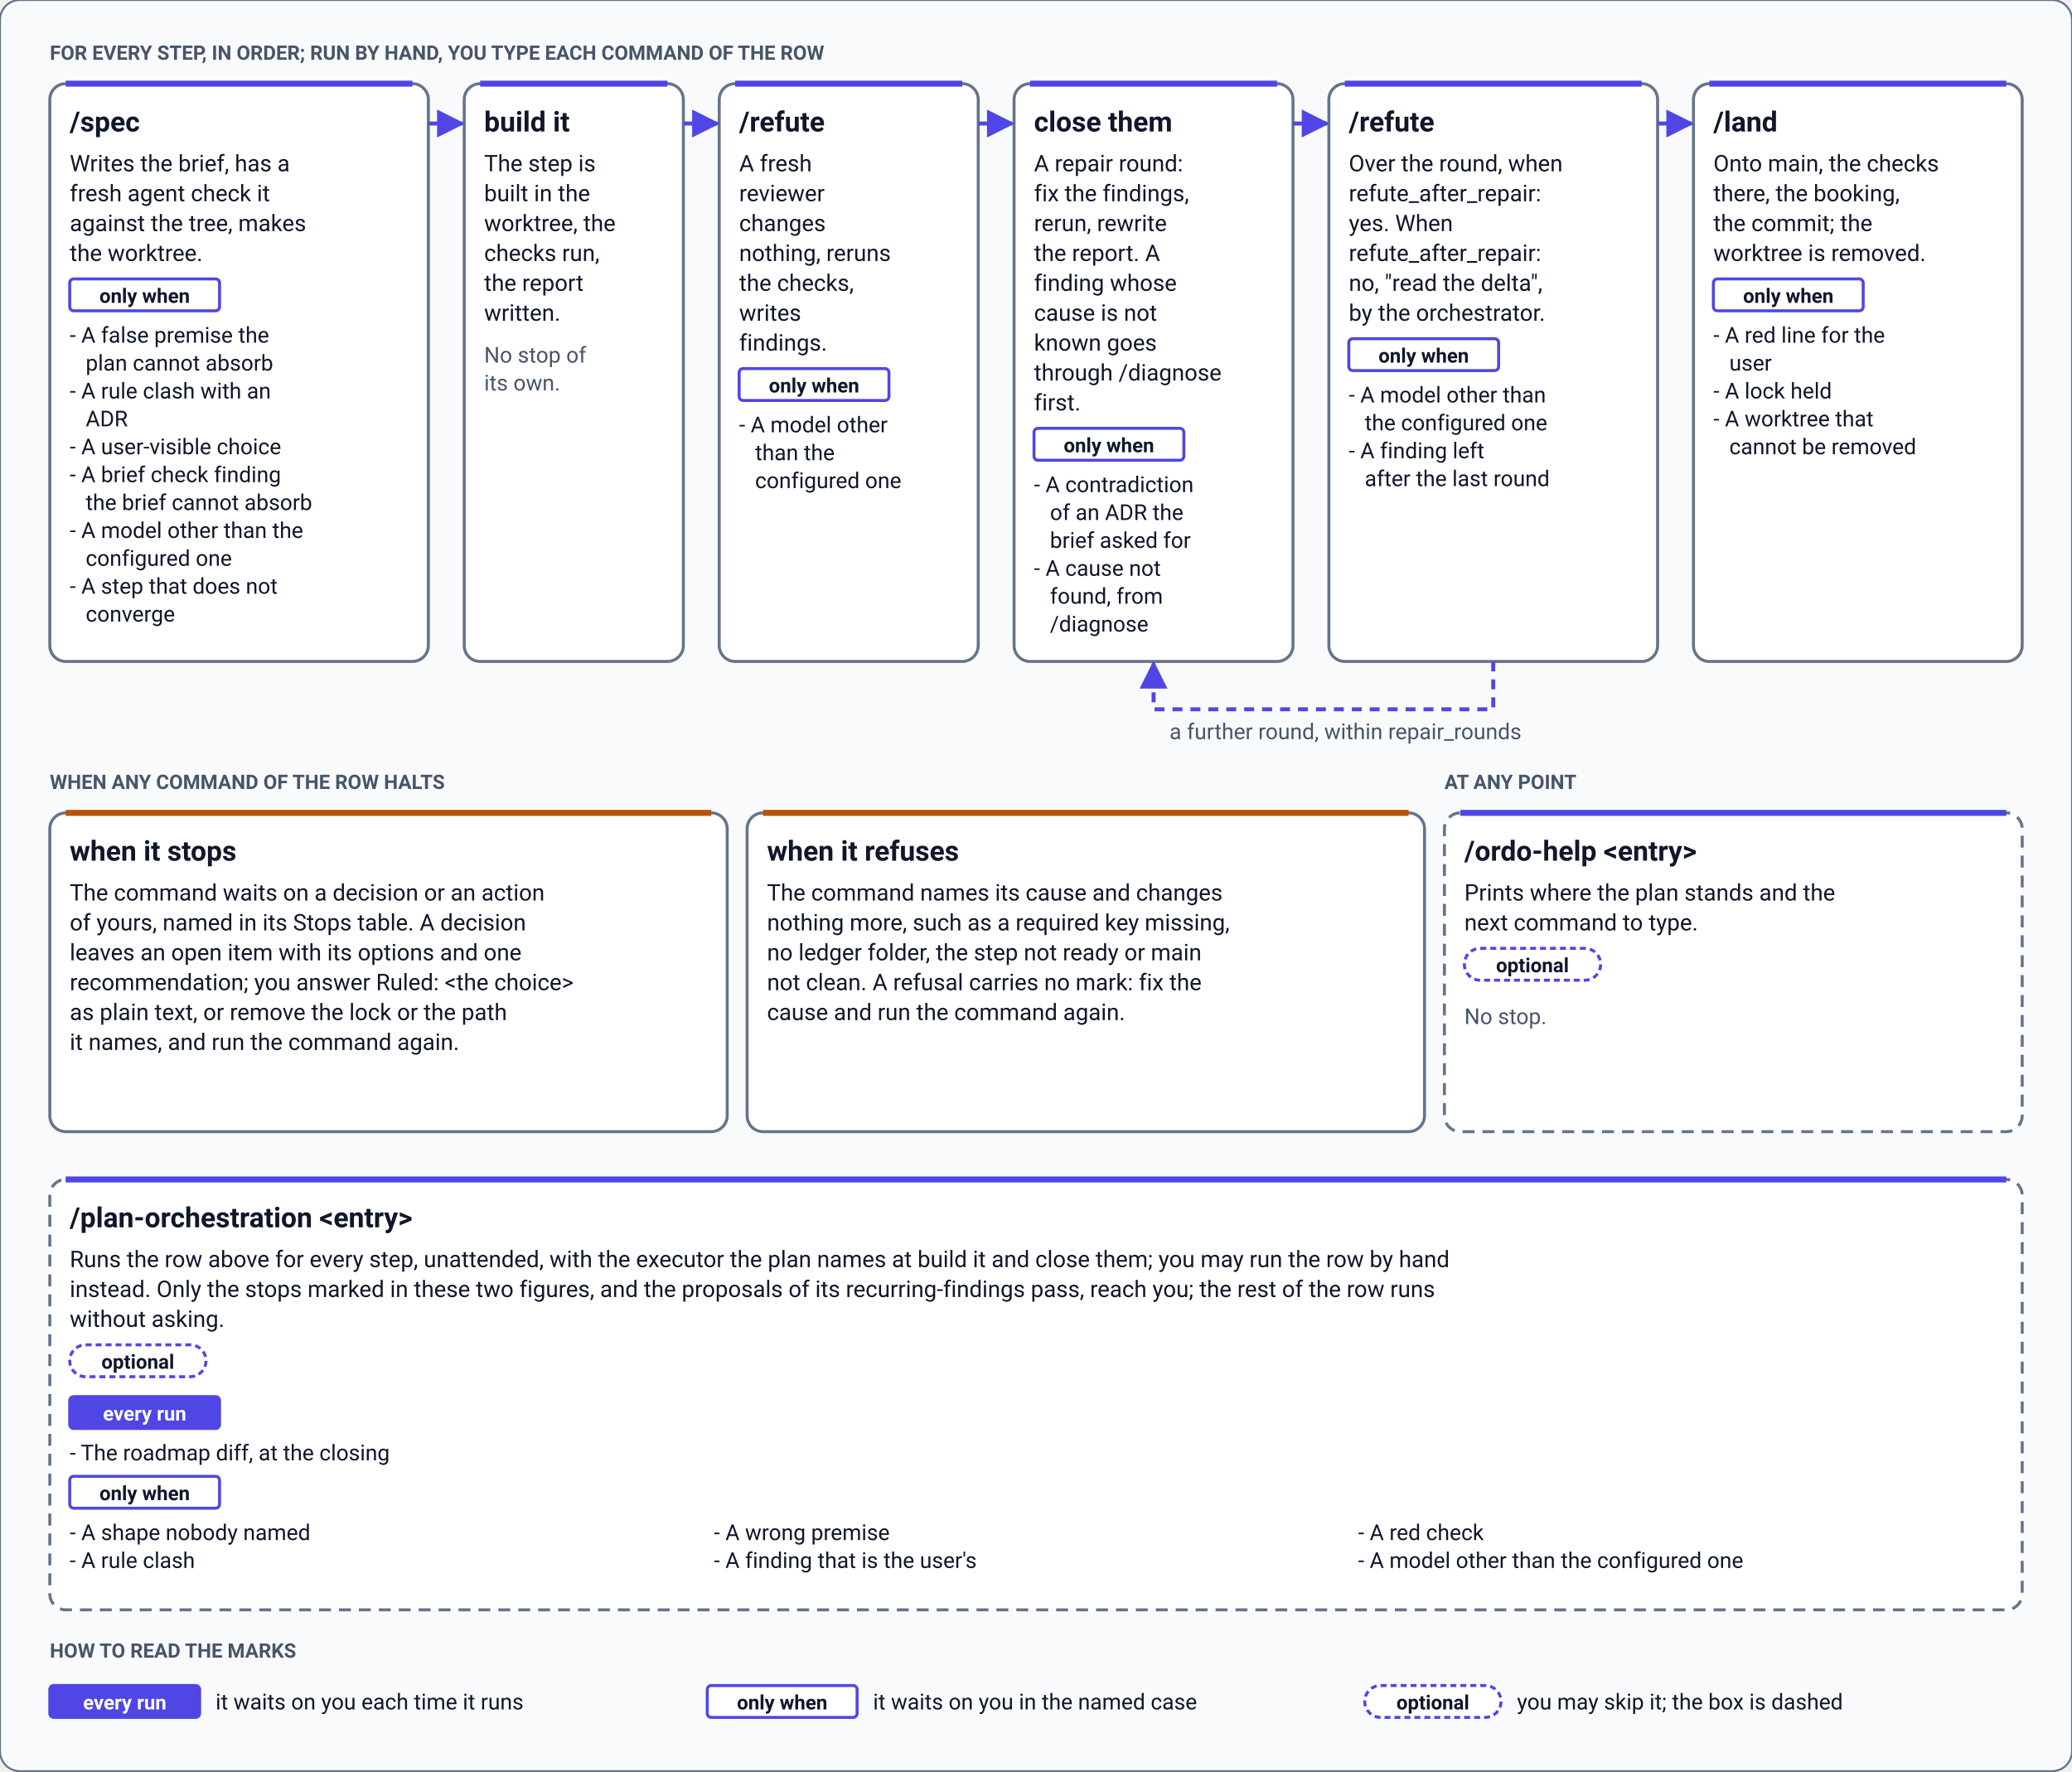
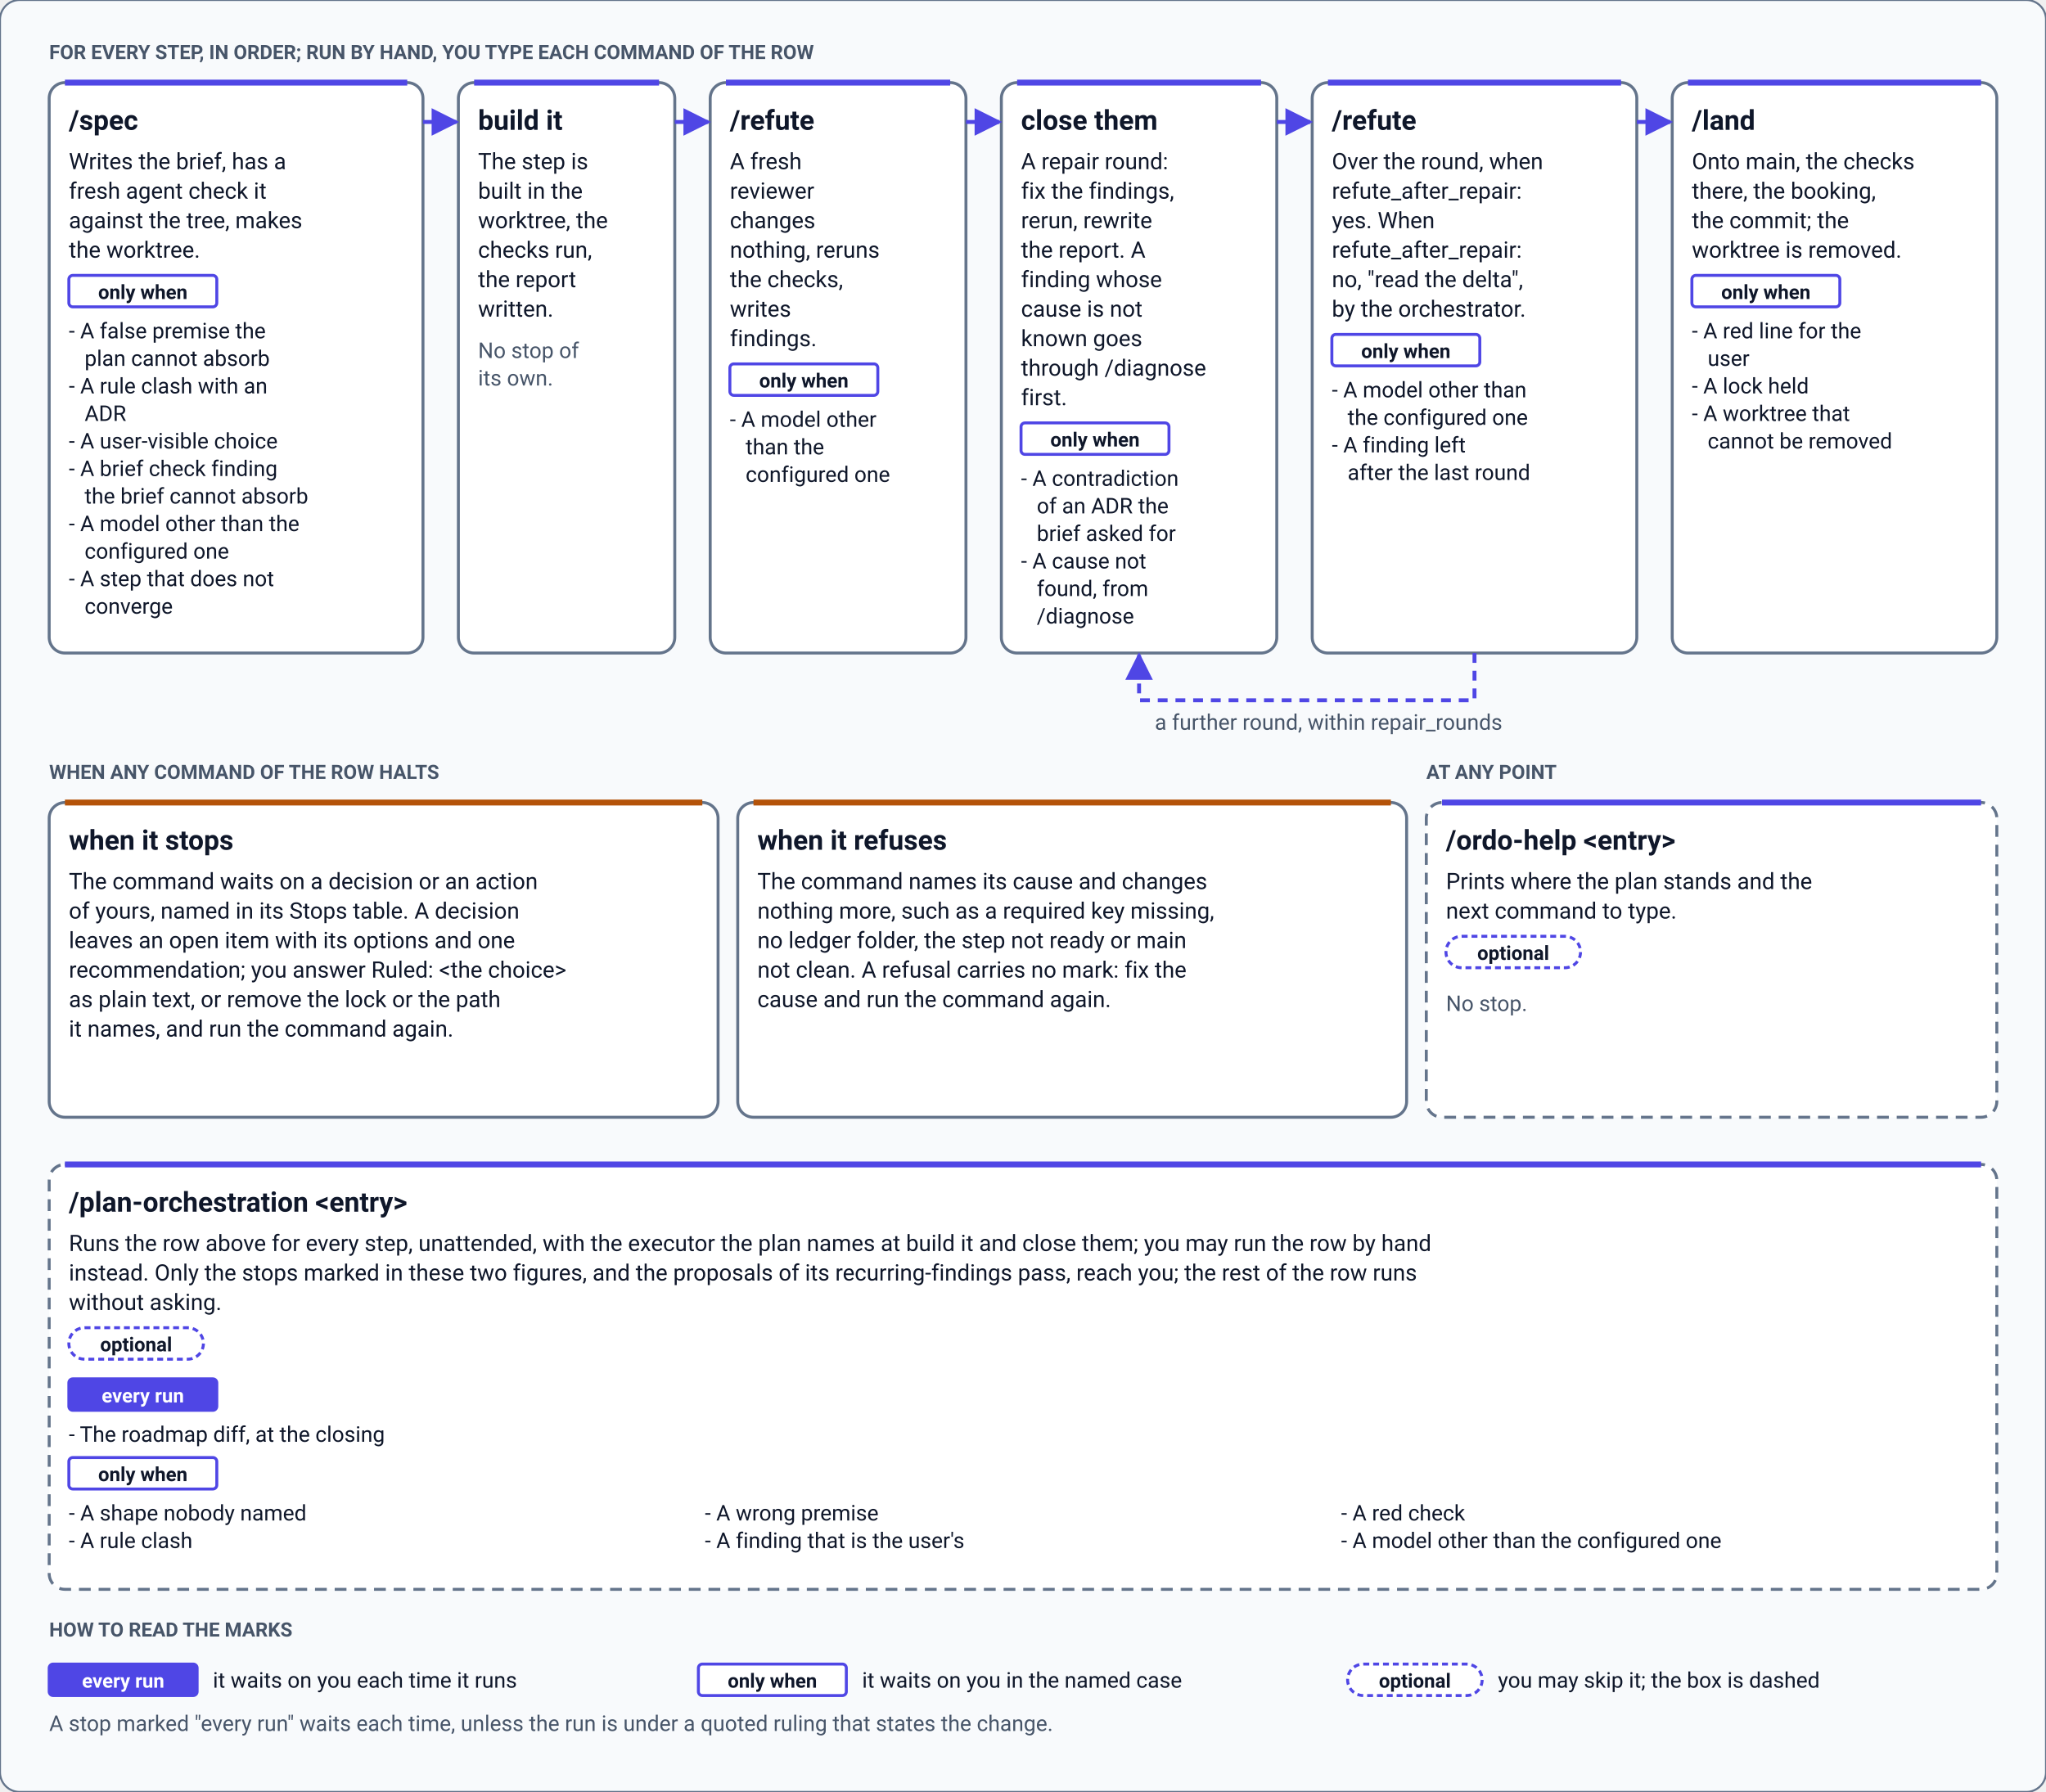
- <svg xmlns="http://www.w3.org/2000/svg" viewBox="0 0 1040 889" width="1040" height="889" role="img" aria-label="The loop of one step as boxes in order: /spec, build it, /refute, close them, which sends a finding whose cause is not known through /diagnose, /refute over the round, and /land, with a return for a further round, a card for when a command stops, a card for when it refuses, the optional /ordo-help card, and the optional /plan-orchestration band. Each box lists the stops where you are asked, marked every run, only when or optional.">
+ <svg xmlns="http://www.w3.org/2000/svg" viewBox="0 0 1040 911" width="1040" height="911" role="img" aria-label="The loop of one step as boxes in order: /spec, build it, /refute, close them, which sends a finding whose cause is not known through /diagnose, /refute over the round, and /land, with a return for a further round, a card for when a command stops, a card for when it refuses, the optional /ordo-help card, and the optional /plan-orchestration band. Each box lists the stops where you are asked, marked every run, only when or optional.">
  <defs>
    <marker id="arrow" viewBox="0 0 10 10" refX="9" refY="5" markerWidth="7" markerHeight="7" orient="auto">
      <path d="M0,0 L10,5 L0,10 z" fill="#4f46e5" />
    </marker>
  </defs>
-   <rect x="0" y="0" width="1040" height="889" rx="10" fill="#f8fafc" stroke="#64748b" />
+   <rect x="0" y="0" width="1040" height="911" rx="10" fill="#f8fafc" stroke="#64748b" />
  <text x="25" y="30" font-family="ui-sans-serif, -apple-system, 'Segoe UI', Roboto, Helvetica, Arial, sans-serif" font-size="10" fill="#475569" font-weight="700" text-anchor="start">FOR EVERY STEP, IN ORDER; RUN BY HAND, YOU TYPE EACH COMMAND OF THE ROW</text>
  <rect x="25" y="42" width="190" height="290" rx="8" fill="#ffffff" stroke="#64748b" stroke-width="1.5" />
  <line x1="33" y1="42" x2="207" y2="42" stroke="#4f46e5" stroke-width="3" />
  <text x="35" y="66" font-family="ui-sans-serif, -apple-system, 'Segoe UI', Roboto, Helvetica, Arial, sans-serif" font-size="14" fill="#0f172a" font-weight="700" text-anchor="start">/spec</text>
  <text x="35" y="86" font-family="ui-sans-serif, -apple-system, 'Segoe UI', Roboto, Helvetica, Arial, sans-serif" font-size="11.5" fill="#0f172a" font-weight="400" text-anchor="start">Writes the brief, has a</text>
  <text x="35" y="101" font-family="ui-sans-serif, -apple-system, 'Segoe UI', Roboto, Helvetica, Arial, sans-serif" font-size="11.5" fill="#0f172a" font-weight="400" text-anchor="start">fresh agent check it</text>
  <text x="35" y="116" font-family="ui-sans-serif, -apple-system, 'Segoe UI', Roboto, Helvetica, Arial, sans-serif" font-size="11.5" fill="#0f172a" font-weight="400" text-anchor="start">against the tree, makes</text>
  <text x="35" y="131" font-family="ui-sans-serif, -apple-system, 'Segoe UI', Roboto, Helvetica, Arial, sans-serif" font-size="11.5" fill="#0f172a" font-weight="400" text-anchor="start">the worktree.</text>
  <rect x="35" y="140" width="75.2" height="16" rx="2" fill="#ffffff" stroke="#4f46e5" stroke-width="1.5" />
  <text x="72.6" y="152" font-family="ui-sans-serif, -apple-system, 'Segoe UI', Roboto, Helvetica, Arial, sans-serif" font-size="10" fill="#0f172a" font-weight="700" text-anchor="middle">only when</text>
  <text x="35" y="172" font-family="ui-sans-serif, -apple-system, 'Segoe UI', Roboto, Helvetica, Arial, sans-serif" font-size="11" fill="#0f172a" font-weight="400" text-anchor="start">- A false premise the</text>
  <text x="43" y="186" font-family="ui-sans-serif, -apple-system, 'Segoe UI', Roboto, Helvetica, Arial, sans-serif" font-size="11" fill="#0f172a" font-weight="400" text-anchor="start">plan cannot absorb</text>
  <text x="35" y="200" font-family="ui-sans-serif, -apple-system, 'Segoe UI', Roboto, Helvetica, Arial, sans-serif" font-size="11" fill="#0f172a" font-weight="400" text-anchor="start">- A rule clash with an</text>
  <text x="43" y="214" font-family="ui-sans-serif, -apple-system, 'Segoe UI', Roboto, Helvetica, Arial, sans-serif" font-size="11" fill="#0f172a" font-weight="400" text-anchor="start">ADR</text>
  <text x="35" y="228" font-family="ui-sans-serif, -apple-system, 'Segoe UI', Roboto, Helvetica, Arial, sans-serif" font-size="11" fill="#0f172a" font-weight="400" text-anchor="start">- A user-visible choice</text>
  <text x="35" y="242" font-family="ui-sans-serif, -apple-system, 'Segoe UI', Roboto, Helvetica, Arial, sans-serif" font-size="11" fill="#0f172a" font-weight="400" text-anchor="start">- A brief check finding</text>
  <text x="43" y="256" font-family="ui-sans-serif, -apple-system, 'Segoe UI', Roboto, Helvetica, Arial, sans-serif" font-size="11" fill="#0f172a" font-weight="400" text-anchor="start">the brief cannot absorb</text>
  <text x="35" y="270" font-family="ui-sans-serif, -apple-system, 'Segoe UI', Roboto, Helvetica, Arial, sans-serif" font-size="11" fill="#0f172a" font-weight="400" text-anchor="start">- A model other than the</text>
  <text x="43" y="284" font-family="ui-sans-serif, -apple-system, 'Segoe UI', Roboto, Helvetica, Arial, sans-serif" font-size="11" fill="#0f172a" font-weight="400" text-anchor="start">configured one</text>
  <text x="35" y="298" font-family="ui-sans-serif, -apple-system, 'Segoe UI', Roboto, Helvetica, Arial, sans-serif" font-size="11" fill="#0f172a" font-weight="400" text-anchor="start">- A step that does not</text>
  <text x="43" y="312" font-family="ui-sans-serif, -apple-system, 'Segoe UI', Roboto, Helvetica, Arial, sans-serif" font-size="11" fill="#0f172a" font-weight="400" text-anchor="start">converge</text>
  <rect x="233" y="42" width="110" height="290" rx="8" fill="#ffffff" stroke="#64748b" stroke-width="1.5" />
  <line x1="241" y1="42" x2="335" y2="42" stroke="#4f46e5" stroke-width="3" />
  <text x="243" y="66" font-family="ui-sans-serif, -apple-system, 'Segoe UI', Roboto, Helvetica, Arial, sans-serif" font-size="14" fill="#0f172a" font-weight="700" text-anchor="start">build it</text>
  <text x="243" y="86" font-family="ui-sans-serif, -apple-system, 'Segoe UI', Roboto, Helvetica, Arial, sans-serif" font-size="11.5" fill="#0f172a" font-weight="400" text-anchor="start">The step is</text>
  <text x="243" y="101" font-family="ui-sans-serif, -apple-system, 'Segoe UI', Roboto, Helvetica, Arial, sans-serif" font-size="11.5" fill="#0f172a" font-weight="400" text-anchor="start">built in the</text>
  <text x="243" y="116" font-family="ui-sans-serif, -apple-system, 'Segoe UI', Roboto, Helvetica, Arial, sans-serif" font-size="11.5" fill="#0f172a" font-weight="400" text-anchor="start">worktree, the</text>
  <text x="243" y="131" font-family="ui-sans-serif, -apple-system, 'Segoe UI', Roboto, Helvetica, Arial, sans-serif" font-size="11.5" fill="#0f172a" font-weight="400" text-anchor="start">checks run,</text>
  <text x="243" y="146" font-family="ui-sans-serif, -apple-system, 'Segoe UI', Roboto, Helvetica, Arial, sans-serif" font-size="11.5" fill="#0f172a" font-weight="400" text-anchor="start">the report</text>
  <text x="243" y="161" font-family="ui-sans-serif, -apple-system, 'Segoe UI', Roboto, Helvetica, Arial, sans-serif" font-size="11.5" fill="#0f172a" font-weight="400" text-anchor="start">written.</text>
  <text x="243" y="182" font-family="ui-sans-serif, -apple-system, 'Segoe UI', Roboto, Helvetica, Arial, sans-serif" font-size="11" fill="#475569" font-weight="400" text-anchor="start">No stop of</text>
  <text x="243" y="196" font-family="ui-sans-serif, -apple-system, 'Segoe UI', Roboto, Helvetica, Arial, sans-serif" font-size="11" fill="#475569" font-weight="400" text-anchor="start">its own.</text>
  <rect x="361" y="42" width="130" height="290" rx="8" fill="#ffffff" stroke="#64748b" stroke-width="1.5" />
  <line x1="369" y1="42" x2="483" y2="42" stroke="#4f46e5" stroke-width="3" />
  <text x="371" y="66" font-family="ui-sans-serif, -apple-system, 'Segoe UI', Roboto, Helvetica, Arial, sans-serif" font-size="14" fill="#0f172a" font-weight="700" text-anchor="start">/refute</text>
  <text x="371" y="86" font-family="ui-sans-serif, -apple-system, 'Segoe UI', Roboto, Helvetica, Arial, sans-serif" font-size="11.5" fill="#0f172a" font-weight="400" text-anchor="start">A fresh</text>
  <text x="371" y="101" font-family="ui-sans-serif, -apple-system, 'Segoe UI', Roboto, Helvetica, Arial, sans-serif" font-size="11.5" fill="#0f172a" font-weight="400" text-anchor="start">reviewer</text>
  <text x="371" y="116" font-family="ui-sans-serif, -apple-system, 'Segoe UI', Roboto, Helvetica, Arial, sans-serif" font-size="11.5" fill="#0f172a" font-weight="400" text-anchor="start">changes</text>
  <text x="371" y="131" font-family="ui-sans-serif, -apple-system, 'Segoe UI', Roboto, Helvetica, Arial, sans-serif" font-size="11.5" fill="#0f172a" font-weight="400" text-anchor="start">nothing, reruns</text>
  <text x="371" y="146" font-family="ui-sans-serif, -apple-system, 'Segoe UI', Roboto, Helvetica, Arial, sans-serif" font-size="11.5" fill="#0f172a" font-weight="400" text-anchor="start">the checks,</text>
  <text x="371" y="161" font-family="ui-sans-serif, -apple-system, 'Segoe UI', Roboto, Helvetica, Arial, sans-serif" font-size="11.5" fill="#0f172a" font-weight="400" text-anchor="start">writes</text>
  <text x="371" y="176" font-family="ui-sans-serif, -apple-system, 'Segoe UI', Roboto, Helvetica, Arial, sans-serif" font-size="11.5" fill="#0f172a" font-weight="400" text-anchor="start">findings.</text>
  <rect x="371" y="185" width="75.2" height="16" rx="2" fill="#ffffff" stroke="#4f46e5" stroke-width="1.5" />
  <text x="408.6" y="197" font-family="ui-sans-serif, -apple-system, 'Segoe UI', Roboto, Helvetica, Arial, sans-serif" font-size="10" fill="#0f172a" font-weight="700" text-anchor="middle">only when</text>
  <text x="371" y="217" font-family="ui-sans-serif, -apple-system, 'Segoe UI', Roboto, Helvetica, Arial, sans-serif" font-size="11" fill="#0f172a" font-weight="400" text-anchor="start">- A model other</text>
  <text x="379" y="231" font-family="ui-sans-serif, -apple-system, 'Segoe UI', Roboto, Helvetica, Arial, sans-serif" font-size="11" fill="#0f172a" font-weight="400" text-anchor="start">than the</text>
  <text x="379" y="245" font-family="ui-sans-serif, -apple-system, 'Segoe UI', Roboto, Helvetica, Arial, sans-serif" font-size="11" fill="#0f172a" font-weight="400" text-anchor="start">configured one</text>
  <rect x="509" y="42" width="140" height="290" rx="8" fill="#ffffff" stroke="#64748b" stroke-width="1.5" />
  <line x1="517" y1="42" x2="641" y2="42" stroke="#4f46e5" stroke-width="3" />
  <text x="519" y="66" font-family="ui-sans-serif, -apple-system, 'Segoe UI', Roboto, Helvetica, Arial, sans-serif" font-size="14" fill="#0f172a" font-weight="700" text-anchor="start">close them</text>
  <text x="519" y="86" font-family="ui-sans-serif, -apple-system, 'Segoe UI', Roboto, Helvetica, Arial, sans-serif" font-size="11.5" fill="#0f172a" font-weight="400" text-anchor="start">A repair round:</text>
  <text x="519" y="101" font-family="ui-sans-serif, -apple-system, 'Segoe UI', Roboto, Helvetica, Arial, sans-serif" font-size="11.5" fill="#0f172a" font-weight="400" text-anchor="start">fix the findings,</text>
  <text x="519" y="116" font-family="ui-sans-serif, -apple-system, 'Segoe UI', Roboto, Helvetica, Arial, sans-serif" font-size="11.5" fill="#0f172a" font-weight="400" text-anchor="start">rerun, rewrite</text>
  <text x="519" y="131" font-family="ui-sans-serif, -apple-system, 'Segoe UI', Roboto, Helvetica, Arial, sans-serif" font-size="11.5" fill="#0f172a" font-weight="400" text-anchor="start">the report. A</text>
  <text x="519" y="146" font-family="ui-sans-serif, -apple-system, 'Segoe UI', Roboto, Helvetica, Arial, sans-serif" font-size="11.5" fill="#0f172a" font-weight="400" text-anchor="start">finding whose</text>
  <text x="519" y="161" font-family="ui-sans-serif, -apple-system, 'Segoe UI', Roboto, Helvetica, Arial, sans-serif" font-size="11.5" fill="#0f172a" font-weight="400" text-anchor="start">cause is not</text>
  <text x="519" y="176" font-family="ui-sans-serif, -apple-system, 'Segoe UI', Roboto, Helvetica, Arial, sans-serif" font-size="11.5" fill="#0f172a" font-weight="400" text-anchor="start">known goes</text>
  <text x="519" y="191" font-family="ui-sans-serif, -apple-system, 'Segoe UI', Roboto, Helvetica, Arial, sans-serif" font-size="11.5" fill="#0f172a" font-weight="400" text-anchor="start">through /diagnose</text>
  <text x="519" y="206" font-family="ui-sans-serif, -apple-system, 'Segoe UI', Roboto, Helvetica, Arial, sans-serif" font-size="11.5" fill="#0f172a" font-weight="400" text-anchor="start">first.</text>
  <rect x="519" y="215" width="75.2" height="16" rx="2" fill="#ffffff" stroke="#4f46e5" stroke-width="1.5" />
  <text x="556.6" y="227" font-family="ui-sans-serif, -apple-system, 'Segoe UI', Roboto, Helvetica, Arial, sans-serif" font-size="10" fill="#0f172a" font-weight="700" text-anchor="middle">only when</text>
  <text x="519" y="247" font-family="ui-sans-serif, -apple-system, 'Segoe UI', Roboto, Helvetica, Arial, sans-serif" font-size="11" fill="#0f172a" font-weight="400" text-anchor="start">- A contradiction</text>
  <text x="527" y="261" font-family="ui-sans-serif, -apple-system, 'Segoe UI', Roboto, Helvetica, Arial, sans-serif" font-size="11" fill="#0f172a" font-weight="400" text-anchor="start">of an ADR the</text>
  <text x="527" y="275" font-family="ui-sans-serif, -apple-system, 'Segoe UI', Roboto, Helvetica, Arial, sans-serif" font-size="11" fill="#0f172a" font-weight="400" text-anchor="start">brief asked for</text>
  <text x="519" y="289" font-family="ui-sans-serif, -apple-system, 'Segoe UI', Roboto, Helvetica, Arial, sans-serif" font-size="11" fill="#0f172a" font-weight="400" text-anchor="start">- A cause not</text>
  <text x="527" y="303" font-family="ui-sans-serif, -apple-system, 'Segoe UI', Roboto, Helvetica, Arial, sans-serif" font-size="11" fill="#0f172a" font-weight="400" text-anchor="start">found, from</text>
  <text x="527" y="317" font-family="ui-sans-serif, -apple-system, 'Segoe UI', Roboto, Helvetica, Arial, sans-serif" font-size="11" fill="#0f172a" font-weight="400" text-anchor="start">/diagnose</text>
  <rect x="667" y="42" width="165" height="290" rx="8" fill="#ffffff" stroke="#64748b" stroke-width="1.5" />
  <line x1="675" y1="42" x2="824" y2="42" stroke="#4f46e5" stroke-width="3" />
  <text x="677" y="66" font-family="ui-sans-serif, -apple-system, 'Segoe UI', Roboto, Helvetica, Arial, sans-serif" font-size="14" fill="#0f172a" font-weight="700" text-anchor="start">/refute</text>
  <text x="677" y="86" font-family="ui-sans-serif, -apple-system, 'Segoe UI', Roboto, Helvetica, Arial, sans-serif" font-size="11.5" fill="#0f172a" font-weight="400" text-anchor="start">Over the round, when</text>
  <text x="677" y="101" font-family="ui-sans-serif, -apple-system, 'Segoe UI', Roboto, Helvetica, Arial, sans-serif" font-size="11.5" fill="#0f172a" font-weight="400" text-anchor="start">refute_after_repair:</text>
  <text x="677" y="116" font-family="ui-sans-serif, -apple-system, 'Segoe UI', Roboto, Helvetica, Arial, sans-serif" font-size="11.5" fill="#0f172a" font-weight="400" text-anchor="start">yes. When</text>
  <text x="677" y="131" font-family="ui-sans-serif, -apple-system, 'Segoe UI', Roboto, Helvetica, Arial, sans-serif" font-size="11.5" fill="#0f172a" font-weight="400" text-anchor="start">refute_after_repair:</text>
  <text x="677" y="146" font-family="ui-sans-serif, -apple-system, 'Segoe UI', Roboto, Helvetica, Arial, sans-serif" font-size="11.5" fill="#0f172a" font-weight="400" text-anchor="start">no, "read the delta",</text>
  <text x="677" y="161" font-family="ui-sans-serif, -apple-system, 'Segoe UI', Roboto, Helvetica, Arial, sans-serif" font-size="11.5" fill="#0f172a" font-weight="400" text-anchor="start">by the orchestrator.</text>
  <rect x="677" y="170" width="75.2" height="16" rx="2" fill="#ffffff" stroke="#4f46e5" stroke-width="1.5" />
  <text x="714.6" y="182" font-family="ui-sans-serif, -apple-system, 'Segoe UI', Roboto, Helvetica, Arial, sans-serif" font-size="10" fill="#0f172a" font-weight="700" text-anchor="middle">only when</text>
  <text x="677" y="202" font-family="ui-sans-serif, -apple-system, 'Segoe UI', Roboto, Helvetica, Arial, sans-serif" font-size="11" fill="#0f172a" font-weight="400" text-anchor="start">- A model other than</text>
  <text x="685" y="216" font-family="ui-sans-serif, -apple-system, 'Segoe UI', Roboto, Helvetica, Arial, sans-serif" font-size="11" fill="#0f172a" font-weight="400" text-anchor="start">the configured one</text>
  <text x="677" y="230" font-family="ui-sans-serif, -apple-system, 'Segoe UI', Roboto, Helvetica, Arial, sans-serif" font-size="11" fill="#0f172a" font-weight="400" text-anchor="start">- A finding left</text>
  <text x="685" y="244" font-family="ui-sans-serif, -apple-system, 'Segoe UI', Roboto, Helvetica, Arial, sans-serif" font-size="11" fill="#0f172a" font-weight="400" text-anchor="start">after the last round</text>
  <rect x="850" y="42" width="165" height="290" rx="8" fill="#ffffff" stroke="#64748b" stroke-width="1.5" />
  <line x1="858" y1="42" x2="1007" y2="42" stroke="#4f46e5" stroke-width="3" />
  <text x="860" y="66" font-family="ui-sans-serif, -apple-system, 'Segoe UI', Roboto, Helvetica, Arial, sans-serif" font-size="14" fill="#0f172a" font-weight="700" text-anchor="start">/land</text>
  <text x="860" y="86" font-family="ui-sans-serif, -apple-system, 'Segoe UI', Roboto, Helvetica, Arial, sans-serif" font-size="11.5" fill="#0f172a" font-weight="400" text-anchor="start">Onto main, the checks</text>
  <text x="860" y="101" font-family="ui-sans-serif, -apple-system, 'Segoe UI', Roboto, Helvetica, Arial, sans-serif" font-size="11.5" fill="#0f172a" font-weight="400" text-anchor="start">there, the booking,</text>
  <text x="860" y="116" font-family="ui-sans-serif, -apple-system, 'Segoe UI', Roboto, Helvetica, Arial, sans-serif" font-size="11.5" fill="#0f172a" font-weight="400" text-anchor="start">the commit; the</text>
  <text x="860" y="131" font-family="ui-sans-serif, -apple-system, 'Segoe UI', Roboto, Helvetica, Arial, sans-serif" font-size="11.5" fill="#0f172a" font-weight="400" text-anchor="start">worktree is removed.</text>
  <rect x="860" y="140" width="75.2" height="16" rx="2" fill="#ffffff" stroke="#4f46e5" stroke-width="1.5" />
  <text x="897.6" y="152" font-family="ui-sans-serif, -apple-system, 'Segoe UI', Roboto, Helvetica, Arial, sans-serif" font-size="10" fill="#0f172a" font-weight="700" text-anchor="middle">only when</text>
  <text x="860" y="172" font-family="ui-sans-serif, -apple-system, 'Segoe UI', Roboto, Helvetica, Arial, sans-serif" font-size="11" fill="#0f172a" font-weight="400" text-anchor="start">- A red line for the</text>
  <text x="868" y="186" font-family="ui-sans-serif, -apple-system, 'Segoe UI', Roboto, Helvetica, Arial, sans-serif" font-size="11" fill="#0f172a" font-weight="400" text-anchor="start">user</text>
  <text x="860" y="200" font-family="ui-sans-serif, -apple-system, 'Segoe UI', Roboto, Helvetica, Arial, sans-serif" font-size="11" fill="#0f172a" font-weight="400" text-anchor="start">- A lock held</text>
  <text x="860" y="214" font-family="ui-sans-serif, -apple-system, 'Segoe UI', Roboto, Helvetica, Arial, sans-serif" font-size="11" fill="#0f172a" font-weight="400" text-anchor="start">- A worktree that</text>
  <text x="868" y="228" font-family="ui-sans-serif, -apple-system, 'Segoe UI', Roboto, Helvetica, Arial, sans-serif" font-size="11" fill="#0f172a" font-weight="400" text-anchor="start">cannot be removed</text>
  <line x1="215" y1="62" x2="232" y2="62" stroke="#4f46e5" stroke-width="2" marker-end="url(#arrow)" />
  <line x1="343" y1="62" x2="360" y2="62" stroke="#4f46e5" stroke-width="2" marker-end="url(#arrow)" />
  <line x1="491" y1="62" x2="508" y2="62" stroke="#4f46e5" stroke-width="2" marker-end="url(#arrow)" />
  <line x1="649" y1="62" x2="666" y2="62" stroke="#4f46e5" stroke-width="2" marker-end="url(#arrow)" />
  <line x1="832" y1="62" x2="849" y2="62" stroke="#4f46e5" stroke-width="2" marker-end="url(#arrow)" />
  <path d="M749.5,332 L749.5,356 L579,356 L579,333" fill="none" stroke="#4f46e5" stroke-width="2" stroke-dasharray="5 4" marker-end="url(#arrow)" stroke-linejoin="round" />
  <text x="587" y="371" font-family="ui-sans-serif, -apple-system, 'Segoe UI', Roboto, Helvetica, Arial, sans-serif" font-size="11" fill="#475569" font-weight="400" text-anchor="start">a further round, within repair_rounds</text>
  <text x="25" y="396" font-family="ui-sans-serif, -apple-system, 'Segoe UI', Roboto, Helvetica, Arial, sans-serif" font-size="10" fill="#475569" font-weight="700" text-anchor="start">WHEN ANY COMMAND OF THE ROW HALTS</text>
  <text x="725" y="396" font-family="ui-sans-serif, -apple-system, 'Segoe UI', Roboto, Helvetica, Arial, sans-serif" font-size="10" fill="#475569" font-weight="700" text-anchor="start">AT ANY POINT</text>
  <rect x="25" y="408" width="340" height="160" rx="8" fill="#ffffff" stroke="#64748b" stroke-width="1.5" />
  <line x1="33" y1="408" x2="357" y2="408" stroke="#b45309" stroke-width="3" />
  <text x="35" y="432" font-family="ui-sans-serif, -apple-system, 'Segoe UI', Roboto, Helvetica, Arial, sans-serif" font-size="14" fill="#0f172a" font-weight="700" text-anchor="start">when it stops</text>
  <text x="35" y="452" font-family="ui-sans-serif, -apple-system, 'Segoe UI', Roboto, Helvetica, Arial, sans-serif" font-size="11.5" fill="#0f172a" font-weight="400" text-anchor="start">The command waits on a decision or an action</text>
  <text x="35" y="467" font-family="ui-sans-serif, -apple-system, 'Segoe UI', Roboto, Helvetica, Arial, sans-serif" font-size="11.5" fill="#0f172a" font-weight="400" text-anchor="start">of yours, named in its Stops table. A decision</text>
  <text x="35" y="482" font-family="ui-sans-serif, -apple-system, 'Segoe UI', Roboto, Helvetica, Arial, sans-serif" font-size="11.5" fill="#0f172a" font-weight="400" text-anchor="start">leaves an open item with its options and one</text>
  <text x="35" y="497" font-family="ui-sans-serif, -apple-system, 'Segoe UI', Roboto, Helvetica, Arial, sans-serif" font-size="11.5" fill="#0f172a" font-weight="400" text-anchor="start">recommendation; you answer Ruled: &lt;the choice&gt;</text>
  <text x="35" y="512" font-family="ui-sans-serif, -apple-system, 'Segoe UI', Roboto, Helvetica, Arial, sans-serif" font-size="11.5" fill="#0f172a" font-weight="400" text-anchor="start">as plain text, or remove the lock or the path</text>
  <text x="35" y="527" font-family="ui-sans-serif, -apple-system, 'Segoe UI', Roboto, Helvetica, Arial, sans-serif" font-size="11.5" fill="#0f172a" font-weight="400" text-anchor="start">it names, and run the command again.</text>
  <rect x="375" y="408" width="340" height="160" rx="8" fill="#ffffff" stroke="#64748b" stroke-width="1.5" />
  <line x1="383" y1="408" x2="707" y2="408" stroke="#b45309" stroke-width="3" />
  <text x="385" y="432" font-family="ui-sans-serif, -apple-system, 'Segoe UI', Roboto, Helvetica, Arial, sans-serif" font-size="14" fill="#0f172a" font-weight="700" text-anchor="start">when it refuses</text>
  <text x="385" y="452" font-family="ui-sans-serif, -apple-system, 'Segoe UI', Roboto, Helvetica, Arial, sans-serif" font-size="11.5" fill="#0f172a" font-weight="400" text-anchor="start">The command names its cause and changes</text>
  <text x="385" y="467" font-family="ui-sans-serif, -apple-system, 'Segoe UI', Roboto, Helvetica, Arial, sans-serif" font-size="11.5" fill="#0f172a" font-weight="400" text-anchor="start">nothing more, such as a required key missing,</text>
  <text x="385" y="482" font-family="ui-sans-serif, -apple-system, 'Segoe UI', Roboto, Helvetica, Arial, sans-serif" font-size="11.5" fill="#0f172a" font-weight="400" text-anchor="start">no ledger folder, the step not ready or main</text>
  <text x="385" y="497" font-family="ui-sans-serif, -apple-system, 'Segoe UI', Roboto, Helvetica, Arial, sans-serif" font-size="11.5" fill="#0f172a" font-weight="400" text-anchor="start">not clean. A refusal carries no mark: fix the</text>
  <text x="385" y="512" font-family="ui-sans-serif, -apple-system, 'Segoe UI', Roboto, Helvetica, Arial, sans-serif" font-size="11.5" fill="#0f172a" font-weight="400" text-anchor="start">cause and run the command again.</text>
  <rect x="725" y="408" width="290" height="160" rx="8" fill="#ffffff" stroke="#64748b" stroke-width="1.5" stroke-dasharray="6 4" />
  <line x1="733" y1="408" x2="1007" y2="408" stroke="#4f46e5" stroke-width="3" />
  <text x="735" y="432" font-family="ui-sans-serif, -apple-system, 'Segoe UI', Roboto, Helvetica, Arial, sans-serif" font-size="14" fill="#0f172a" font-weight="700" text-anchor="start">/ordo-help &lt;entry&gt;</text>
  <text x="735" y="452" font-family="ui-sans-serif, -apple-system, 'Segoe UI', Roboto, Helvetica, Arial, sans-serif" font-size="11.5" fill="#0f172a" font-weight="400" text-anchor="start">Prints where the plan stands and the</text>
  <text x="735" y="467" font-family="ui-sans-serif, -apple-system, 'Segoe UI', Roboto, Helvetica, Arial, sans-serif" font-size="11.5" fill="#0f172a" font-weight="400" text-anchor="start">next command to type.</text>
  <rect x="735" y="476" width="68.4" height="16" rx="8" fill="#ffffff" stroke="#4f46e5" stroke-width="1.5" stroke-dasharray="3 2" />
  <text x="769.2" y="488" font-family="ui-sans-serif, -apple-system, 'Segoe UI', Roboto, Helvetica, Arial, sans-serif" font-size="10" fill="#0f172a" font-weight="700" text-anchor="middle">optional</text>
  <text x="735" y="514" font-family="ui-sans-serif, -apple-system, 'Segoe UI', Roboto, Helvetica, Arial, sans-serif" font-size="11" fill="#475569" font-weight="400" text-anchor="start">No stop.</text>
  <rect x="25" y="592" width="990" height="216" rx="8" fill="#ffffff" stroke="#64748b" stroke-width="1.5" stroke-dasharray="6 4" />
  <line x1="33" y1="592" x2="1007" y2="592" stroke="#4f46e5" stroke-width="3" />
  <text x="35" y="616" font-family="ui-sans-serif, -apple-system, 'Segoe UI', Roboto, Helvetica, Arial, sans-serif" font-size="14" fill="#0f172a" font-weight="700" text-anchor="start">/plan-orchestration &lt;entry&gt;</text>
  <text x="35" y="636" font-family="ui-sans-serif, -apple-system, 'Segoe UI', Roboto, Helvetica, Arial, sans-serif" font-size="11.5" fill="#0f172a" font-weight="400" text-anchor="start">Runs the row above for every step, unattended, with the executor the plan names at build it and close them; you may run the row by hand</text>
  <text x="35" y="651" font-family="ui-sans-serif, -apple-system, 'Segoe UI', Roboto, Helvetica, Arial, sans-serif" font-size="11.5" fill="#0f172a" font-weight="400" text-anchor="start">instead. Only the stops marked in these two figures, and the proposals of its recurring-findings pass, reach you; the rest of the row runs</text>
  <text x="35" y="666" font-family="ui-sans-serif, -apple-system, 'Segoe UI', Roboto, Helvetica, Arial, sans-serif" font-size="11.5" fill="#0f172a" font-weight="400" text-anchor="start">without asking.</text>
  <rect x="35" y="675" width="68.4" height="16" rx="8" fill="#ffffff" stroke="#4f46e5" stroke-width="1.5" stroke-dasharray="3 2" />
  <text x="69.2" y="687" font-family="ui-sans-serif, -apple-system, 'Segoe UI', Roboto, Helvetica, Arial, sans-serif" font-size="10" fill="#0f172a" font-weight="700" text-anchor="middle">optional</text>
  <rect x="35" y="701" width="75.2" height="16" rx="2" fill="#4f46e5" stroke="#4f46e5" stroke-width="1.5" />
  <text x="72.6" y="713" font-family="ui-sans-serif, -apple-system, 'Segoe UI', Roboto, Helvetica, Arial, sans-serif" font-size="10" fill="#ffffff" font-weight="700" text-anchor="middle">every run</text>
  <text x="35" y="733" font-family="ui-sans-serif, -apple-system, 'Segoe UI', Roboto, Helvetica, Arial, sans-serif" font-size="11" fill="#0f172a" font-weight="400" text-anchor="start">- The roadmap diff, at the closing</text>
  <rect x="35" y="741" width="75.2" height="16" rx="2" fill="#ffffff" stroke="#4f46e5" stroke-width="1.5" />
  <text x="72.6" y="753" font-family="ui-sans-serif, -apple-system, 'Segoe UI', Roboto, Helvetica, Arial, sans-serif" font-size="10" fill="#0f172a" font-weight="700" text-anchor="middle">only when</text>
  <text x="35" y="773" font-family="ui-sans-serif, -apple-system, 'Segoe UI', Roboto, Helvetica, Arial, sans-serif" font-size="11" fill="#0f172a" font-weight="400" text-anchor="start">- A shape nobody named</text>
  <text x="358.3" y="773" font-family="ui-sans-serif, -apple-system, 'Segoe UI', Roboto, Helvetica, Arial, sans-serif" font-size="11" fill="#0f172a" font-weight="400" text-anchor="start">- A wrong premise</text>
  <text x="681.7" y="773" font-family="ui-sans-serif, -apple-system, 'Segoe UI', Roboto, Helvetica, Arial, sans-serif" font-size="11" fill="#0f172a" font-weight="400" text-anchor="start">- A red check</text>
  <text x="35" y="787" font-family="ui-sans-serif, -apple-system, 'Segoe UI', Roboto, Helvetica, Arial, sans-serif" font-size="11" fill="#0f172a" font-weight="400" text-anchor="start">- A rule clash</text>
  <text x="358.3" y="787" font-family="ui-sans-serif, -apple-system, 'Segoe UI', Roboto, Helvetica, Arial, sans-serif" font-size="11" fill="#0f172a" font-weight="400" text-anchor="start">- A finding that is the user's</text>
  <text x="681.7" y="787" font-family="ui-sans-serif, -apple-system, 'Segoe UI', Roboto, Helvetica, Arial, sans-serif" font-size="11" fill="#0f172a" font-weight="400" text-anchor="start">- A model other than the configured one</text>
  <text x="25" y="832" font-family="ui-sans-serif, -apple-system, 'Segoe UI', Roboto, Helvetica, Arial, sans-serif" font-size="10" fill="#475569" font-weight="700" text-anchor="start">HOW TO READ THE MARKS</text>
  <rect x="25" y="846" width="75.2" height="16" rx="2" fill="#4f46e5" stroke="#4f46e5" stroke-width="1.5" />
  <text x="62.6" y="858" font-family="ui-sans-serif, -apple-system, 'Segoe UI', Roboto, Helvetica, Arial, sans-serif" font-size="10" fill="#ffffff" font-weight="700" text-anchor="middle">every run</text>
  <text x="108.2" y="858" font-family="ui-sans-serif, -apple-system, 'Segoe UI', Roboto, Helvetica, Arial, sans-serif" font-size="11" fill="#0f172a" font-weight="400" text-anchor="start">it waits on you each time it runs</text>
  <rect x="355" y="846" width="75.2" height="16" rx="2" fill="#ffffff" stroke="#4f46e5" stroke-width="1.5" />
  <text x="392.6" y="858" font-family="ui-sans-serif, -apple-system, 'Segoe UI', Roboto, Helvetica, Arial, sans-serif" font-size="10" fill="#0f172a" font-weight="700" text-anchor="middle">only when</text>
  <text x="438.2" y="858" font-family="ui-sans-serif, -apple-system, 'Segoe UI', Roboto, Helvetica, Arial, sans-serif" font-size="11" fill="#0f172a" font-weight="400" text-anchor="start">it waits on you in the named case</text>
  <rect x="685" y="846" width="68.4" height="16" rx="8" fill="#ffffff" stroke="#4f46e5" stroke-width="1.5" stroke-dasharray="3 2" />
  <text x="719.2" y="858" font-family="ui-sans-serif, -apple-system, 'Segoe UI', Roboto, Helvetica, Arial, sans-serif" font-size="10" fill="#0f172a" font-weight="700" text-anchor="middle">optional</text>
  <text x="761.4" y="858" font-family="ui-sans-serif, -apple-system, 'Segoe UI', Roboto, Helvetica, Arial, sans-serif" font-size="11" fill="#0f172a" font-weight="400" text-anchor="start">you may skip it; the box is dashed</text>
+   <text x="25" y="880" font-family="ui-sans-serif, -apple-system, 'Segoe UI', Roboto, Helvetica, Arial, sans-serif" font-size="11" fill="#475569" font-weight="400" text-anchor="start">A stop marked "every run" waits each time, unless the run is under a quoted ruling that states the change.</text>
</svg>
